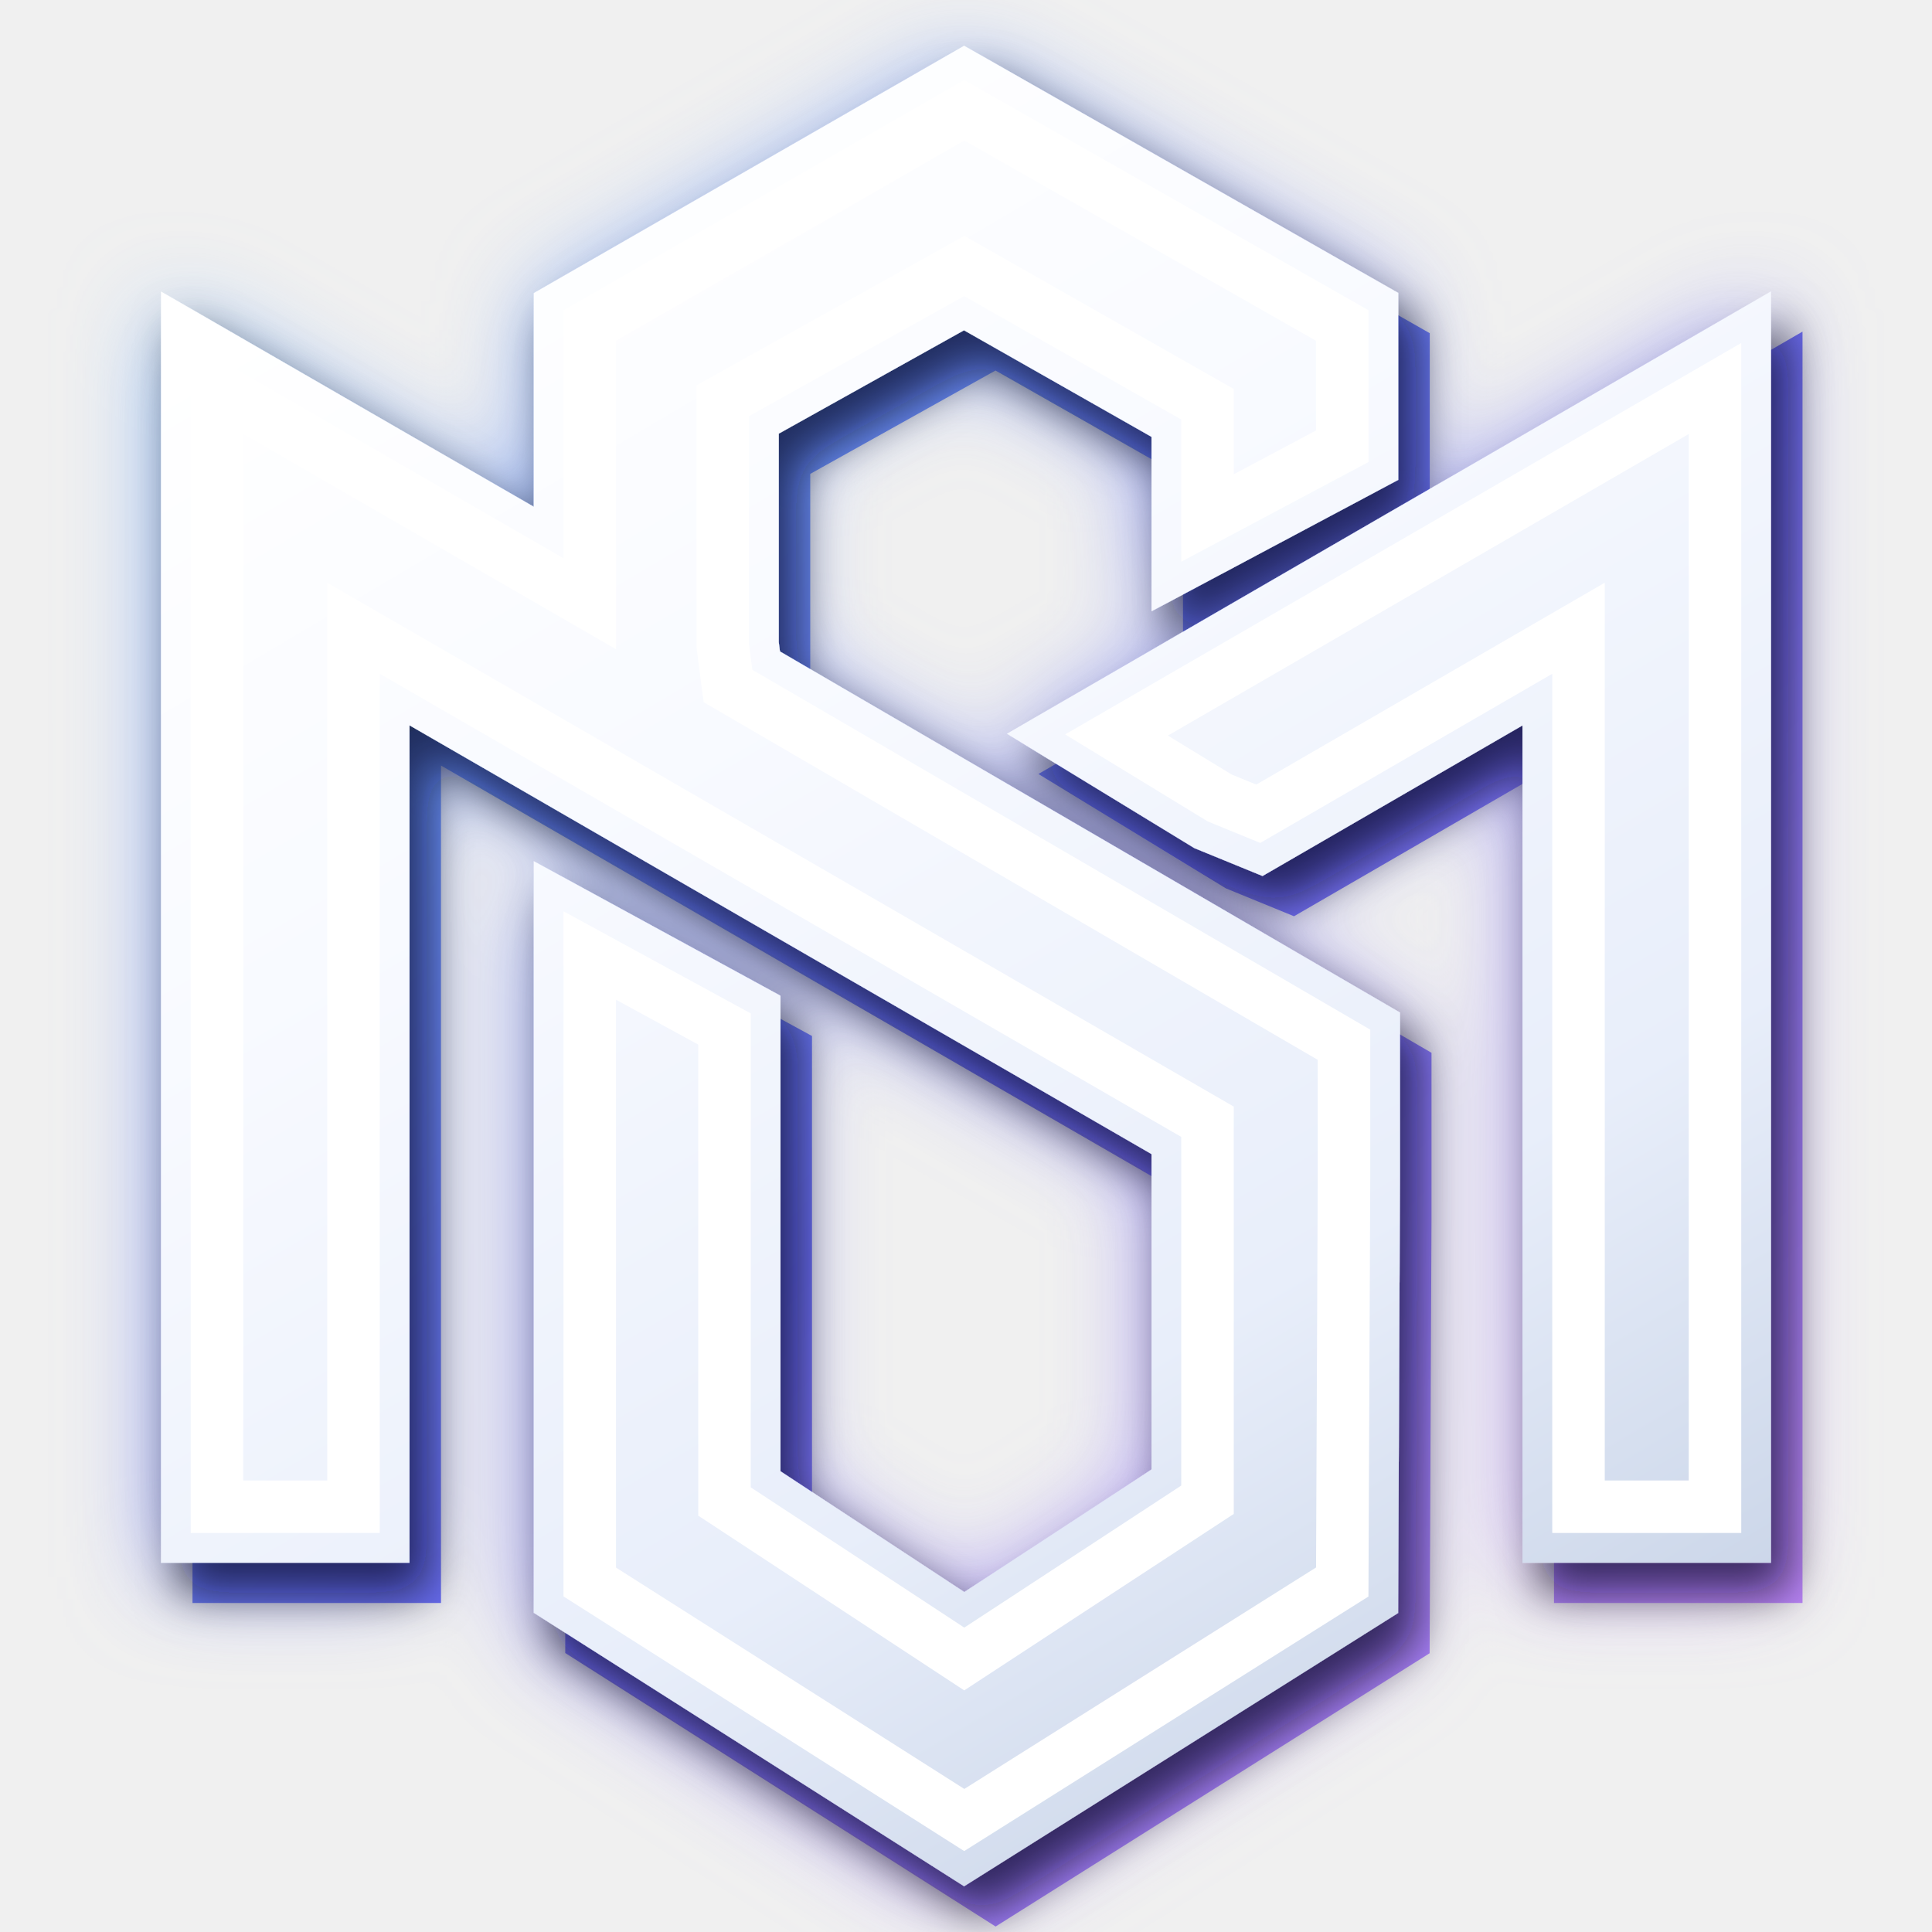
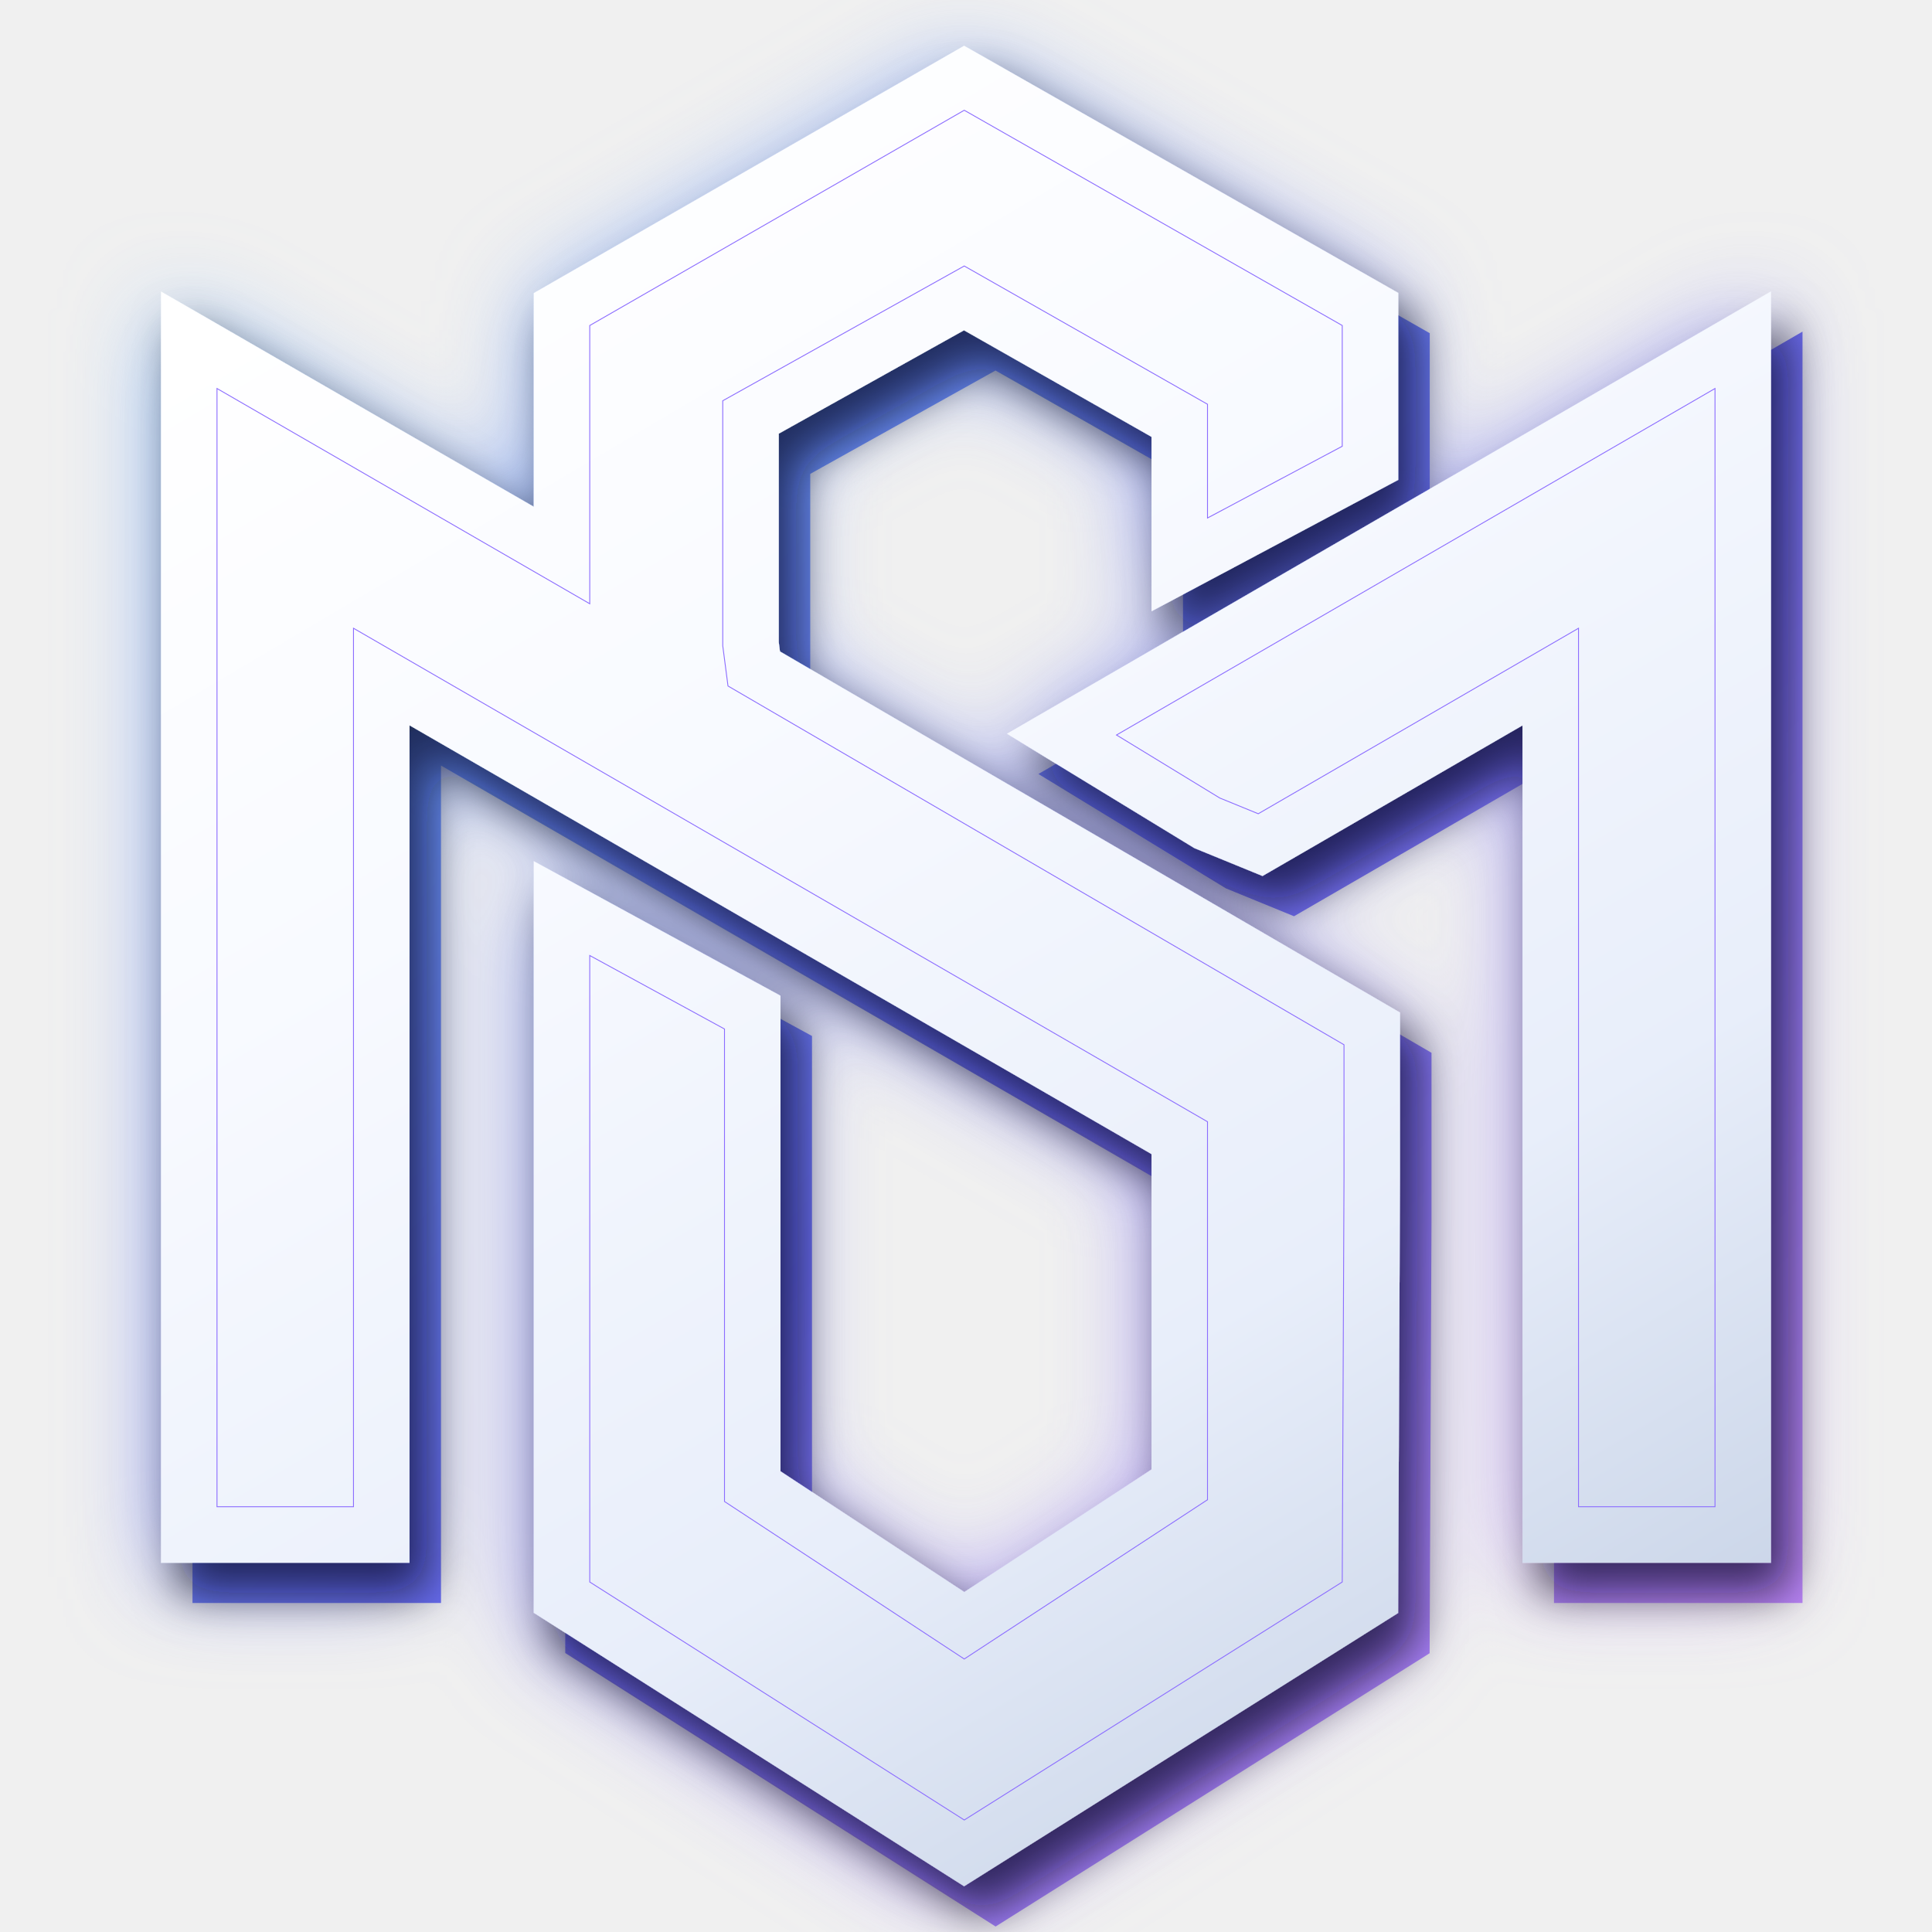
<svg xmlns="http://www.w3.org/2000/svg" width="128" height="128" viewBox="146 0 1104 1104" fill="none" role="img" aria-labelledby="title desc">
  <defs>
    <linearGradient id="accent" x1="270" y1="130" x2="1126" y2="980" gradientUnits="userSpaceOnUse">
      <stop stop-color="#60A5FA" />
      <stop offset="0.52" stop-color="#6366F1" />
      <stop offset="1" stop-color="#C084FC" />
    </linearGradient>
    <linearGradient id="face" x1="420" y1="100" x2="970" y2="1030" gradientUnits="userSpaceOnUse">
      <stop stop-color="#FFFFFF" />
      <stop offset="0.32" stop-color="#F8FAFF" />
      <stop offset="0.72" stop-color="#E8EEFA" />
      <stop offset="1" stop-color="#CAD5E8" />
    </linearGradient>
    <filter id="halo" x="-30%" y="-30%" width="160%" height="160%" color-interpolation-filters="sRGB">
      <feGaussianBlur stdDeviation="27" />
    </filter>
    <filter id="lift" x="-30%" y="-30%" width="170%" height="170%" color-interpolation-filters="sRGB">
      <feDropShadow dx="10" dy="17" stdDeviation="13" flood-color="#020617" flood-opacity="0.68" />
    </filter>
    <g id="mark">
      <path d="M914 673L913 904L697 1040L483 904L483 546L560 588L560 858L697 948L836 857L836 641L348 359L348 861L270 861L270 222L483 345L483 186L697 63L913 186L913 255L836 296L836 231L697 152L559 229L559 369L562 392L914 597V673Z" />
      <path d="M1126 222V861H1048V359L865 465L843 456L784 420L1126 222Z" />
    </g>
  </defs>
  <use href="#mark" fill="url(#accent)" stroke="url(#accent)" stroke-width="64" stroke-linejoin="miter" opacity="0.68" filter="url(#halo)" transform="translate(0 8)" />
  <use href="#mark" fill="url(#accent)" stroke="url(#accent)" stroke-width="64" stroke-linejoin="miter" opacity="0.96" transform="translate(18 23)" />
  <use href="#mark" fill="url(#face)" stroke="url(#face)" stroke-width="64" stroke-linejoin="miter" filter="url(#lift)" />
-   <use href="#mark" fill="none" stroke="#FFFFFF" stroke-width="30" stroke-linejoin="miter" stroke-miterlimit="3" />
+   <use href="#mark" fill="none" stroke="#8B6CFF" stroke-width="0.5" vector-effect="non-scaling-stroke" stroke-linejoin="miter" stroke-miterlimit="3" />
</svg>
